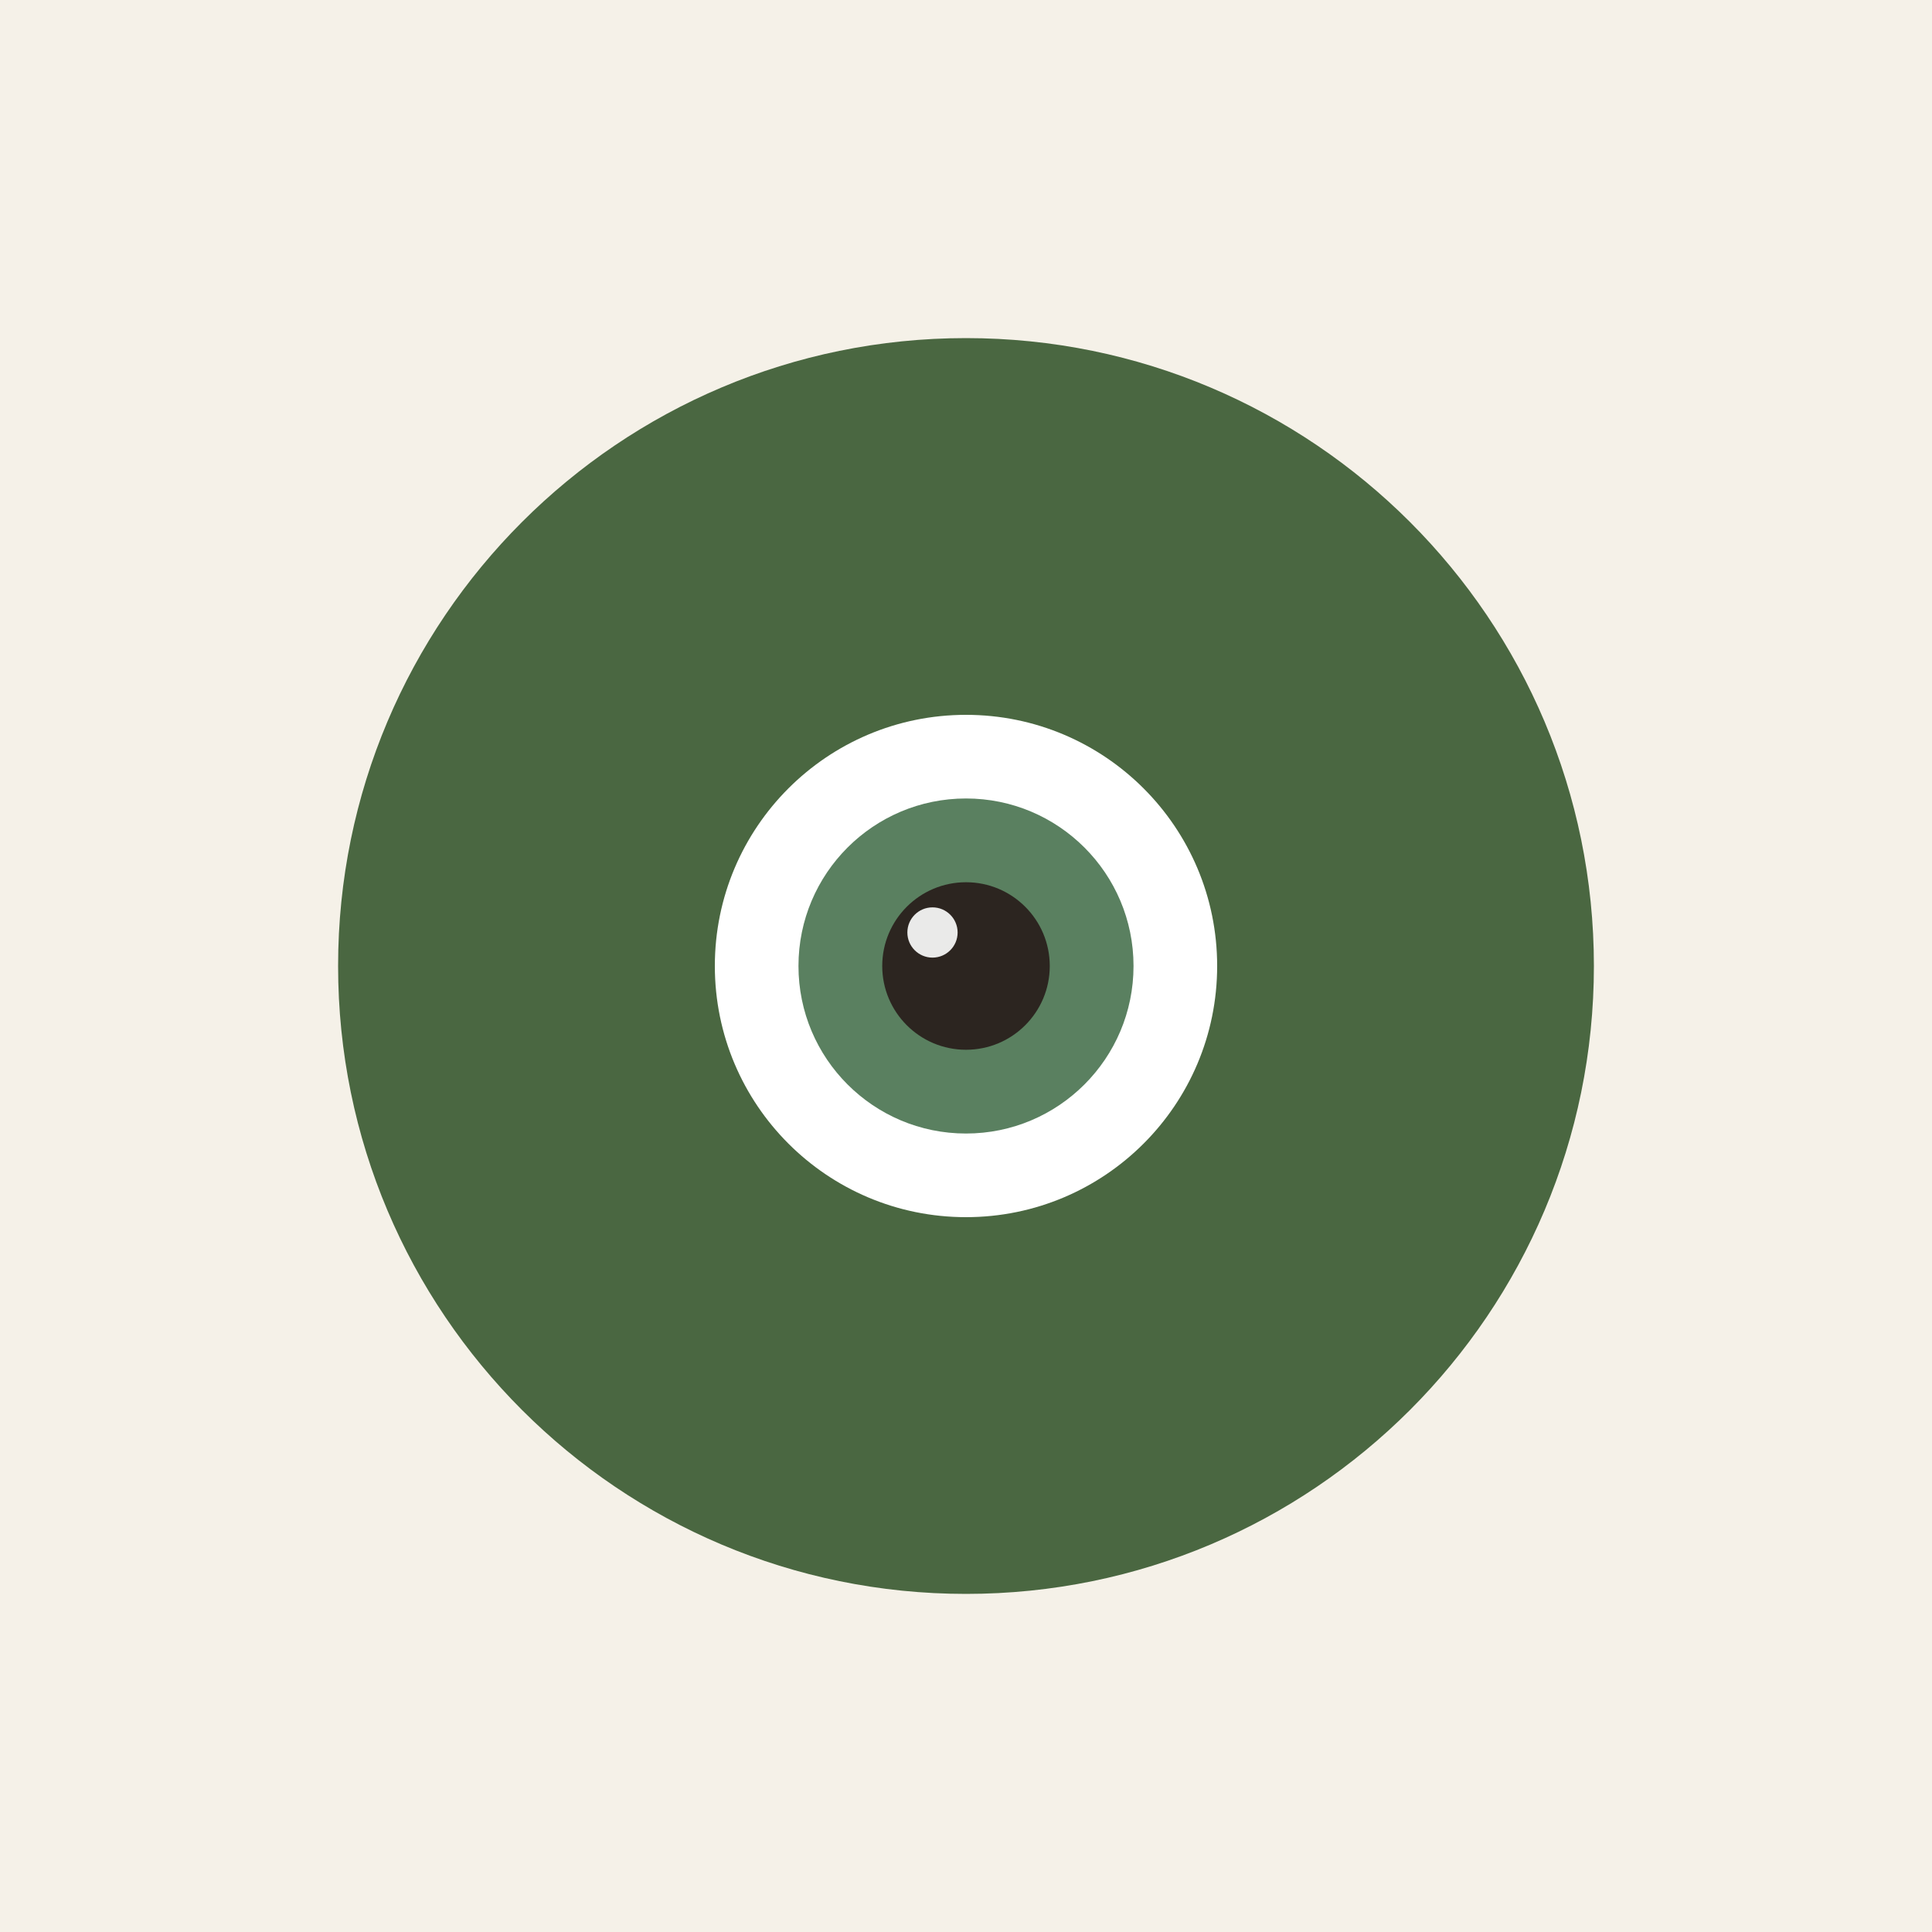
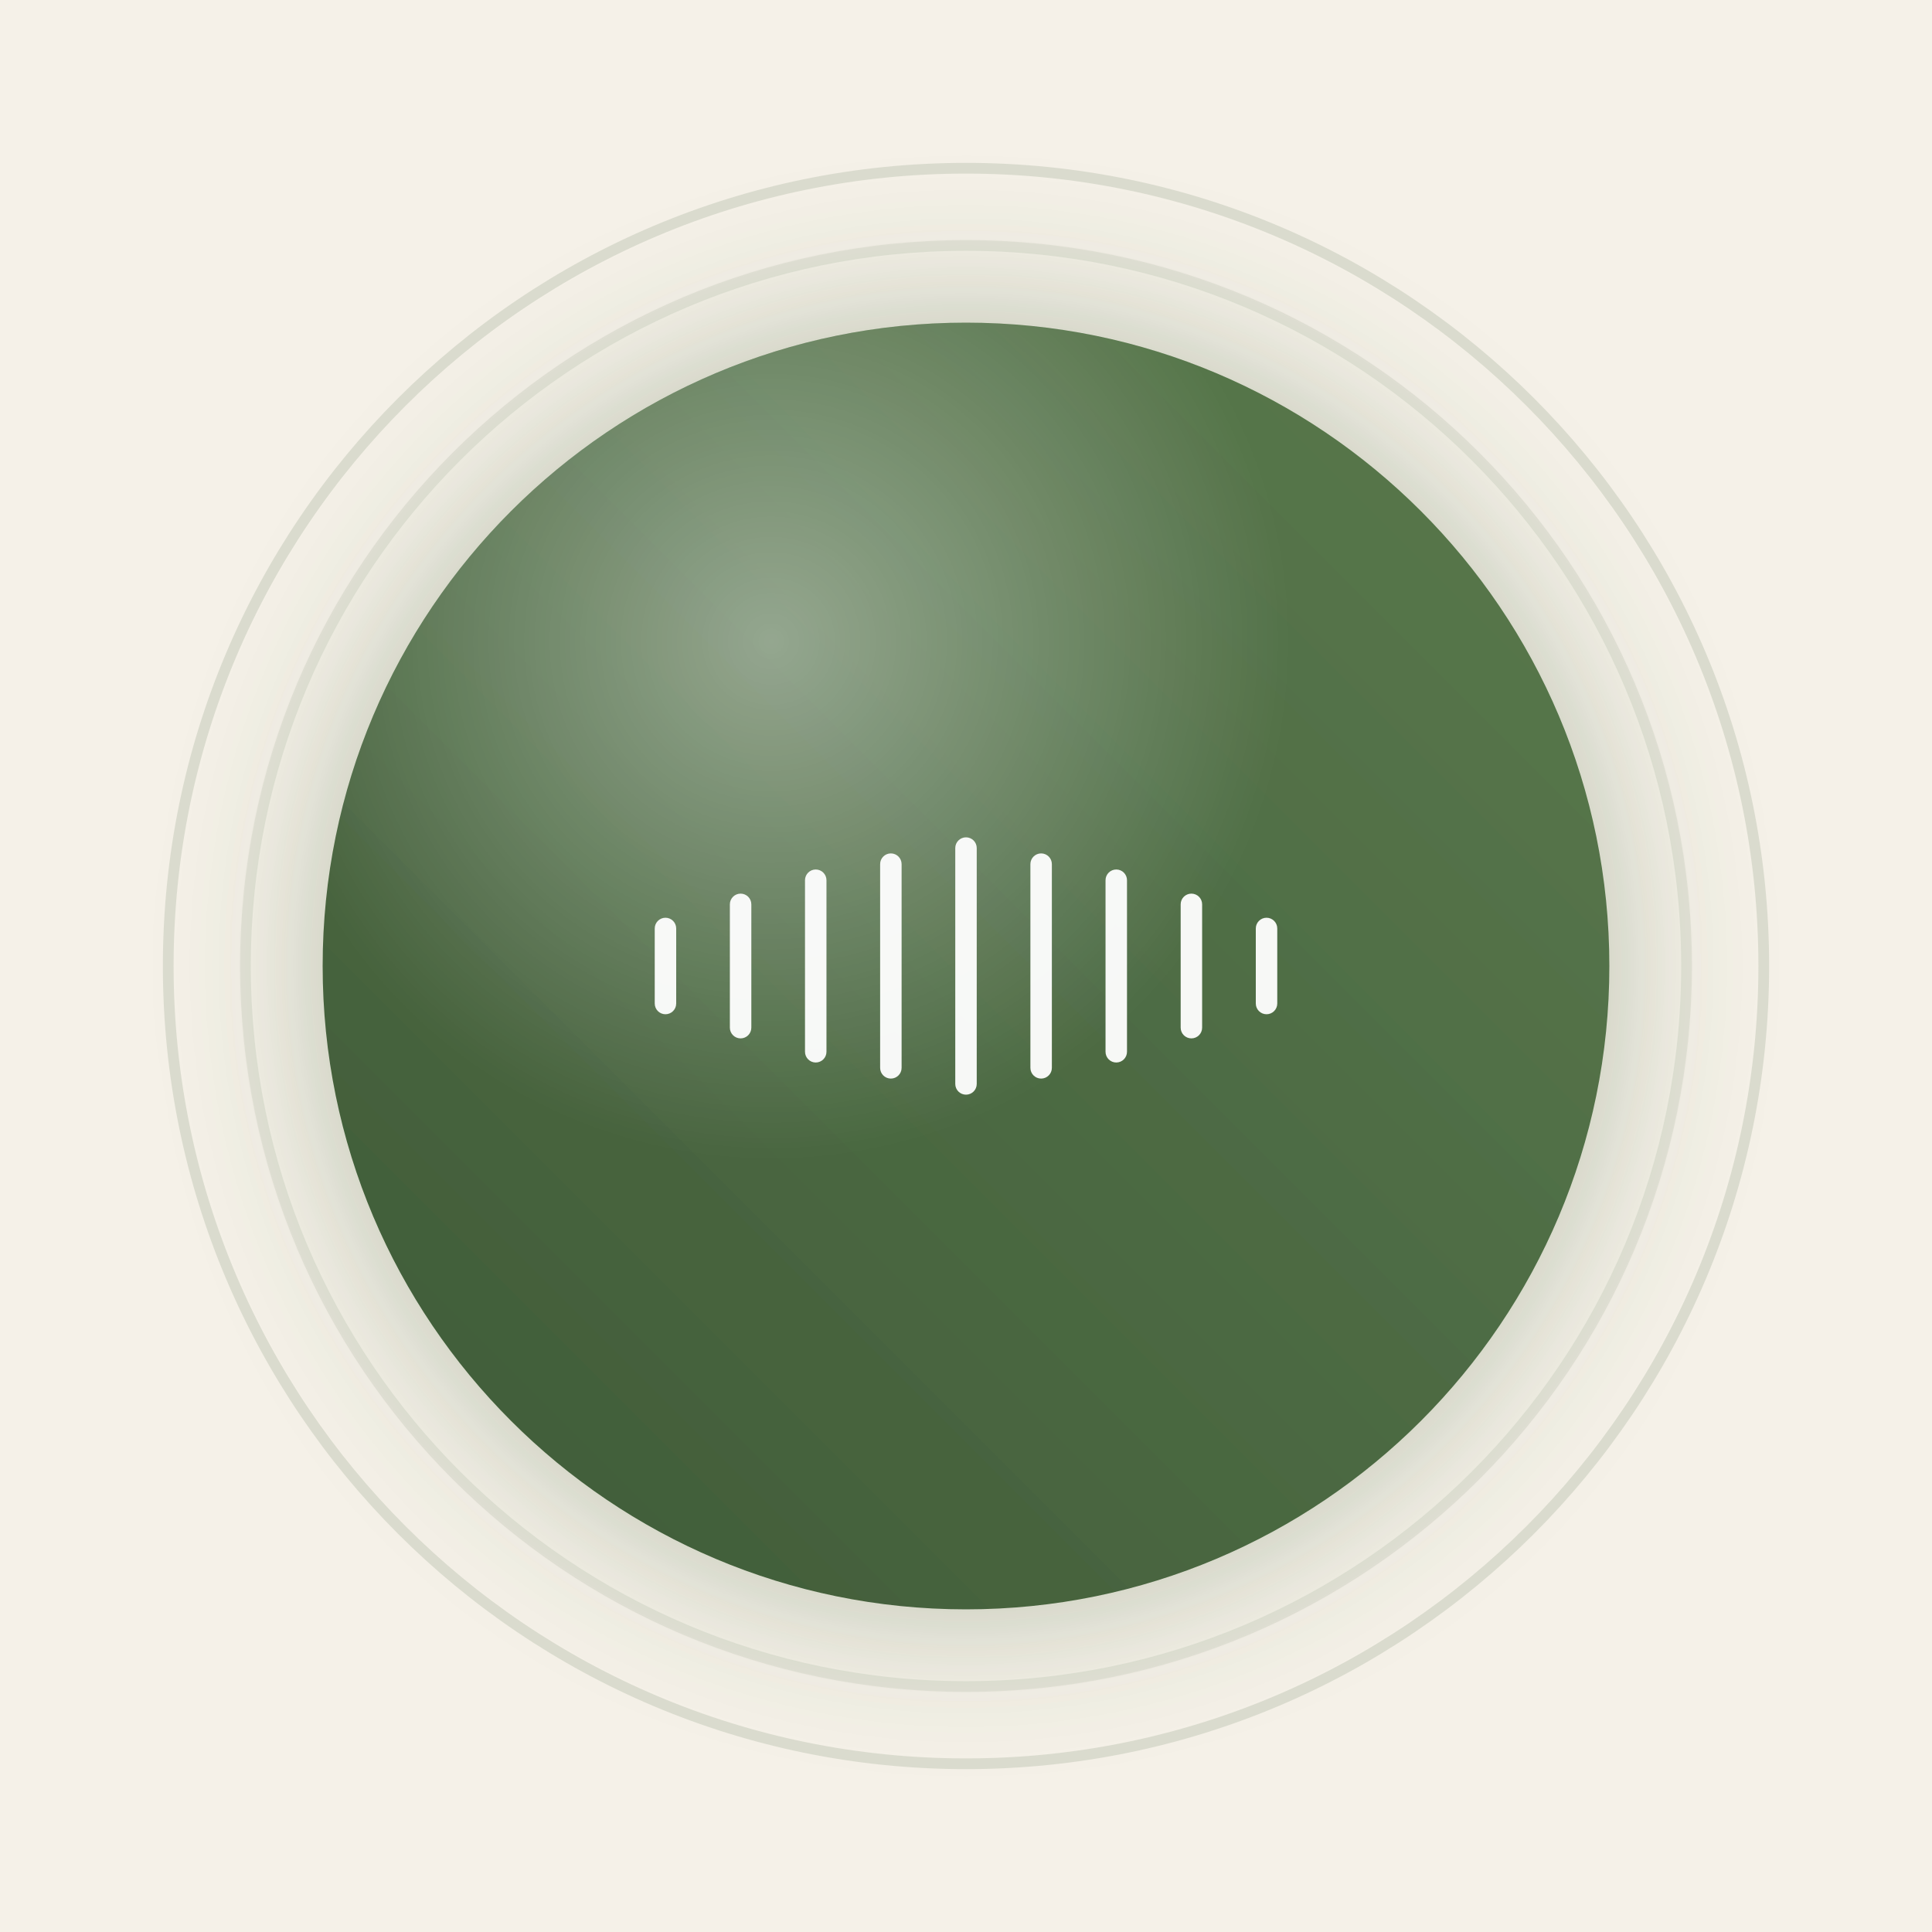
<svg xmlns="http://www.w3.org/2000/svg" viewBox="0 0 180 180" width="180" height="180">
+   <defs>
+     <linearGradient id="orbGradient" x1="0%" y1="100%" x2="100%" y2="0%">
+       <stop offset="0%" stop-color="#3d5a35" />
+       <stop offset="40%" stop-color="#4a6741" />
+       <stop offset="100%" stop-color="#5a7a4d" />
+     </linearGradient>
+     <radialGradient id="orbHighlight" cx="35%" cy="25%" r="40%">
+       <stop offset="0%" stop-color="rgba(255,255,255,0.4)" />
+       <stop offset="100%" stop-color="rgba(255,255,255,0)" />
+     </radialGradient>
+     <filter id="orbGlow" x="-50%" y="-50%" width="200%" height="200%">
+       <feGaussianBlur stdDeviation="7.2" result="blur" />
+       <feFlood flood-color="#4a6741" flood-opacity="0.35" />
+       <feComposite in2="blur" operator="in" />
+       <feMerge>
+         <feMergeNode />
+         <feMergeNode in="SourceGraphic" />
+       </feMerge>
+     </filter>
+   </defs>
  <rect width="180" height="180" rx="0" fill="#F5F1E8" />
+   <circle cx="90" cy="90" r="74.326" fill="none" stroke="#4a6741" stroke-width="1" opacity="0.15" />
+   <circle cx="90" cy="90" r="67.133" fill="none" stroke="#4a6741" stroke-width="1" opacity="0.1" />
+   <circle cx="90" cy="90" r="59.94" fill="url(#orbGradient)" filter="url(#orbGlow)" />
+   <circle cx="90" cy="90" r="59.94" fill="url(#orbHighlight)" />
  <g>
-     <circle cx="90" cy="90" r="58.5" fill="#4a6741" />
-     <circle cx="90" cy="90" r="23.4" fill="white" />
-     <circle cx="90" cy="90" r="15.608" fill="#5a8060" />
-     <circle cx="90" cy="90" r="7.804" fill="#2c2520" />
-     <circle cx="86.878" cy="86.878" r="2.341" fill="white" opacity="0.9" />
+     <rect x="61" y="85.504" width="2" height="8.991" rx="1" fill="rgba(255,255,255,0.95)" />
+     <rect x="68" y="83.257" width="2" height="13.487" rx="1" fill="rgba(255,255,255,0.95)" />
+     <rect x="75" y="81.009" width="2" height="17.982" rx="1" fill="rgba(255,255,255,0.95)" />
+     <rect x="82" y="79.51" width="2" height="20.979" rx="1" fill="rgba(255,255,255,0.95)" />
+     <rect x="89" y="78.012" width="2" height="23.976" rx="1" fill="rgba(255,255,255,0.95)" />
+     <rect x="96" y="79.51" width="2" height="20.979" rx="1" fill="rgba(255,255,255,0.95)" />
+     <rect x="103" y="81.009" width="2" height="17.982" rx="1" fill="rgba(255,255,255,0.95)" />
+     <rect x="110" y="83.257" width="2" height="13.487" rx="1" fill="rgba(255,255,255,0.95)" />
+     <rect x="117" y="85.504" width="2" height="8.991" rx="1" fill="rgba(255,255,255,0.95)" />
  </g>
</svg>
